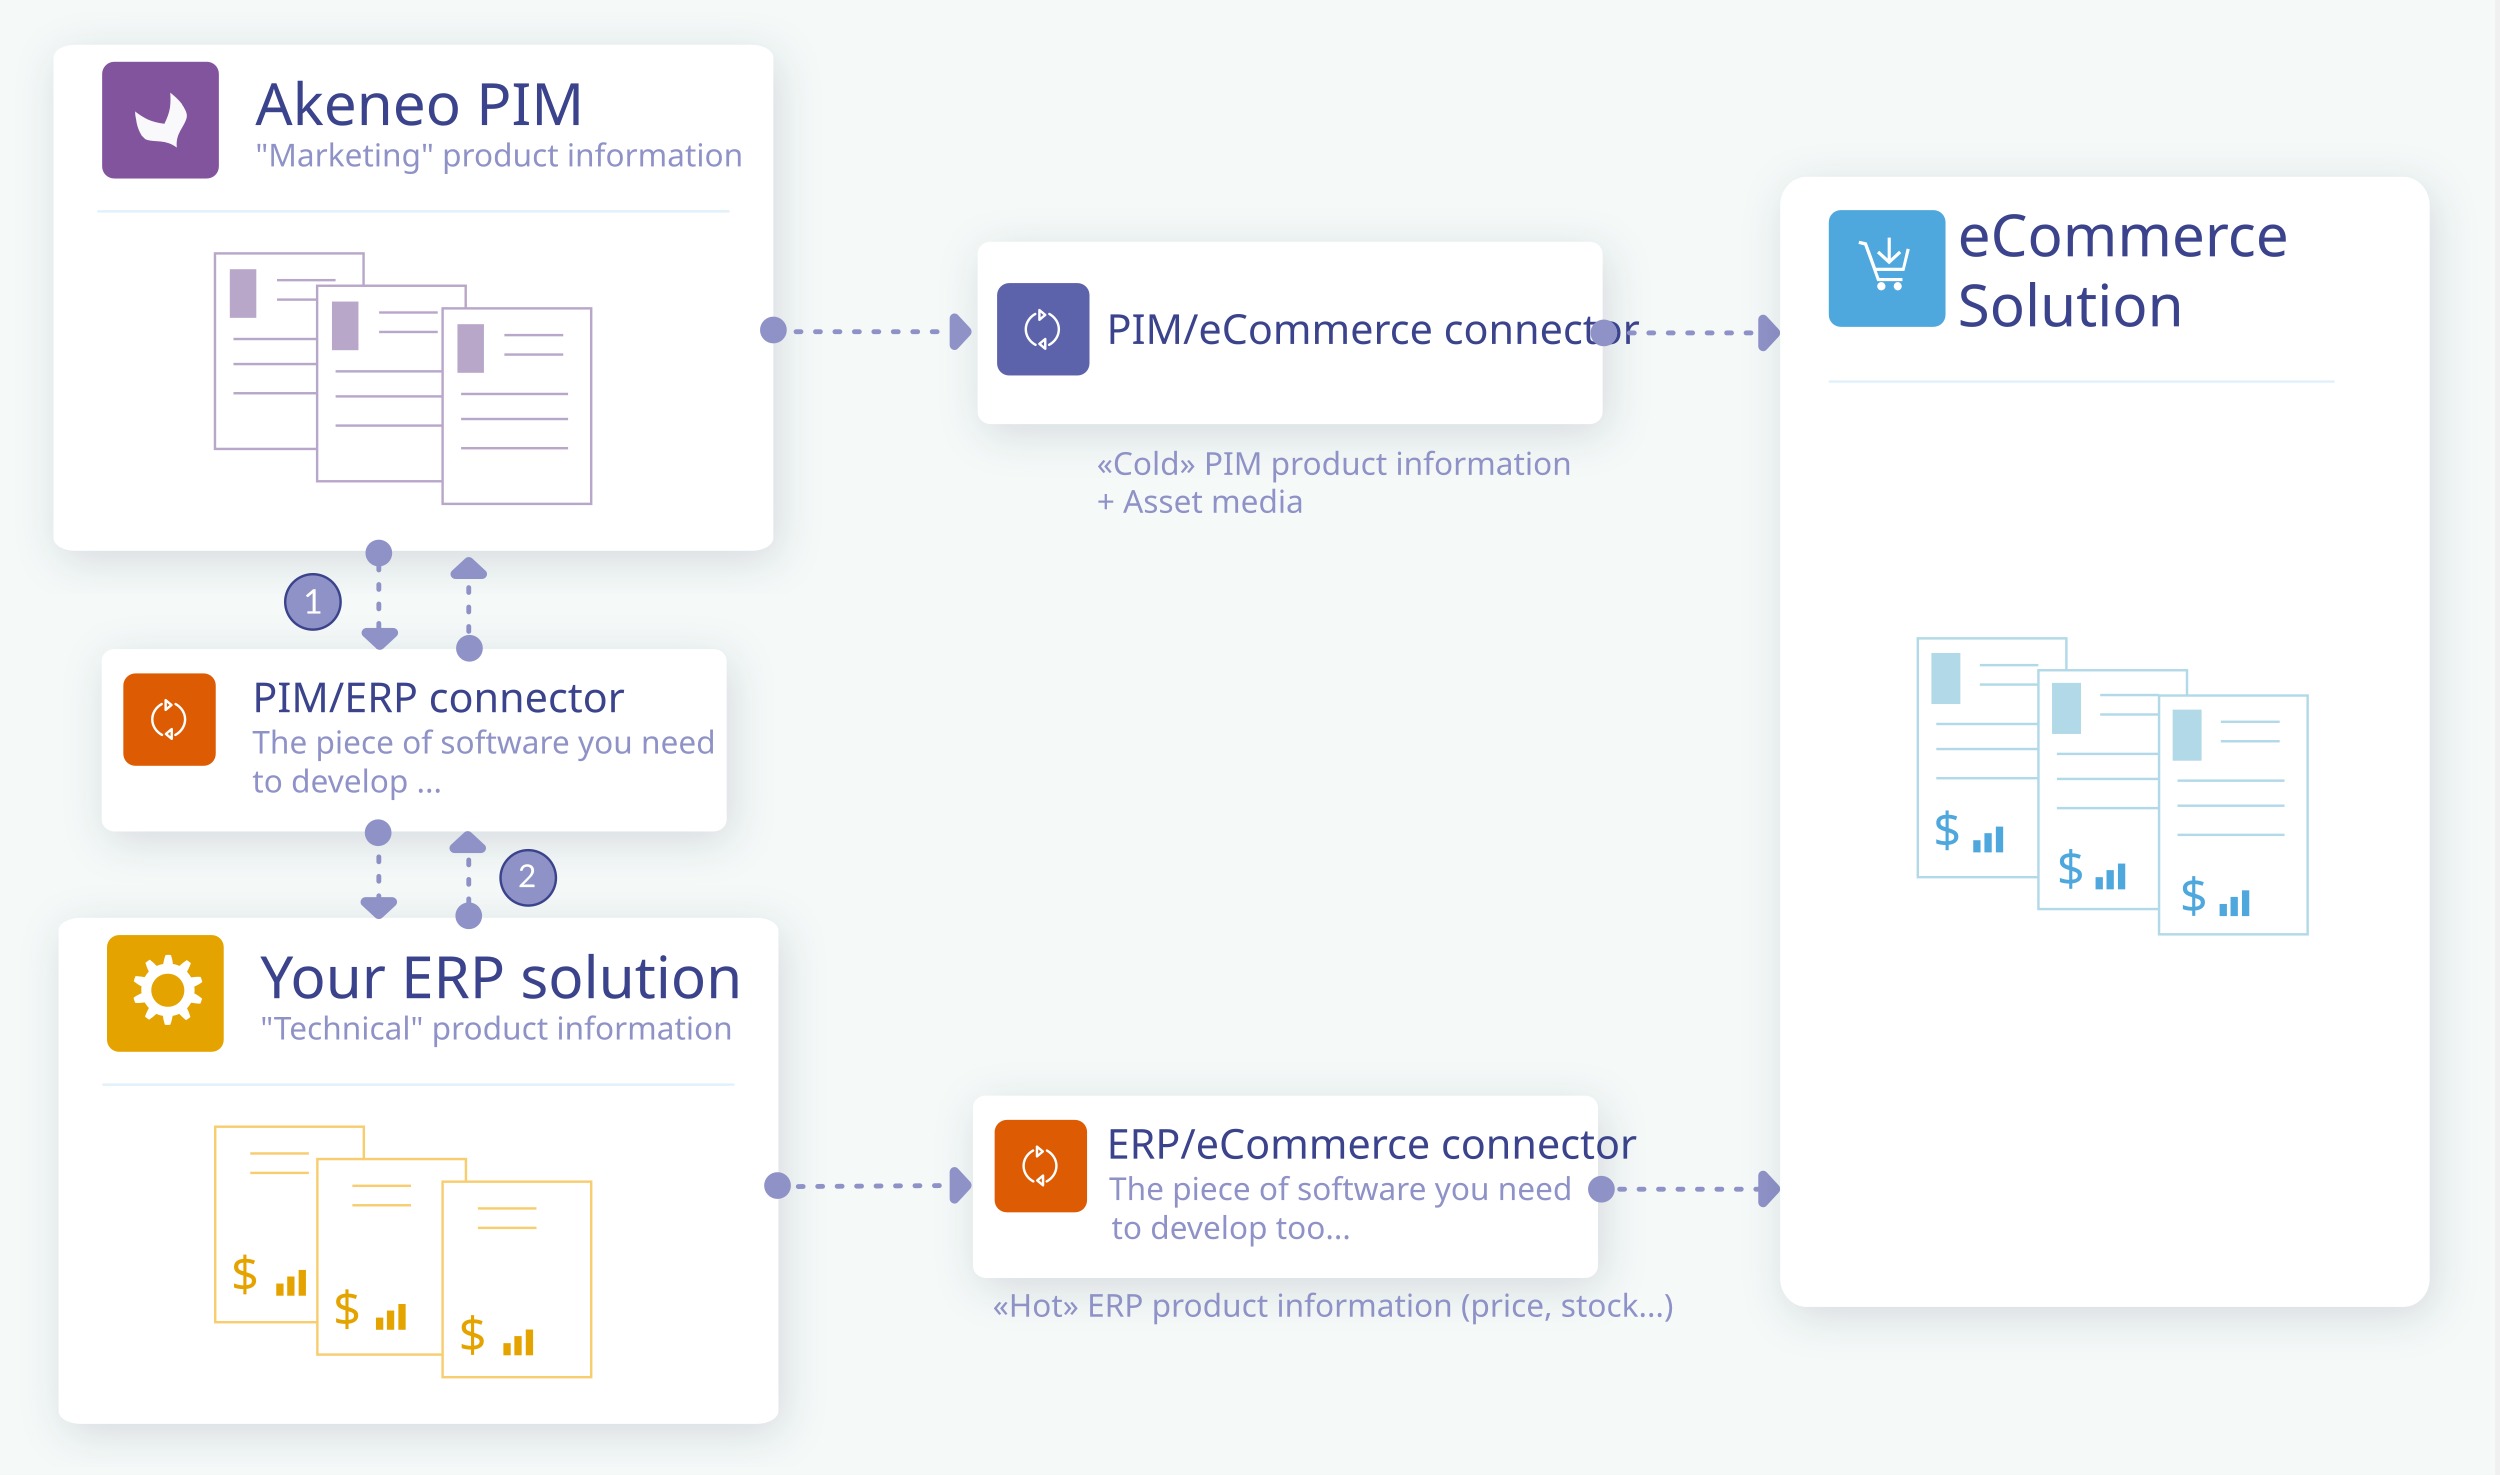
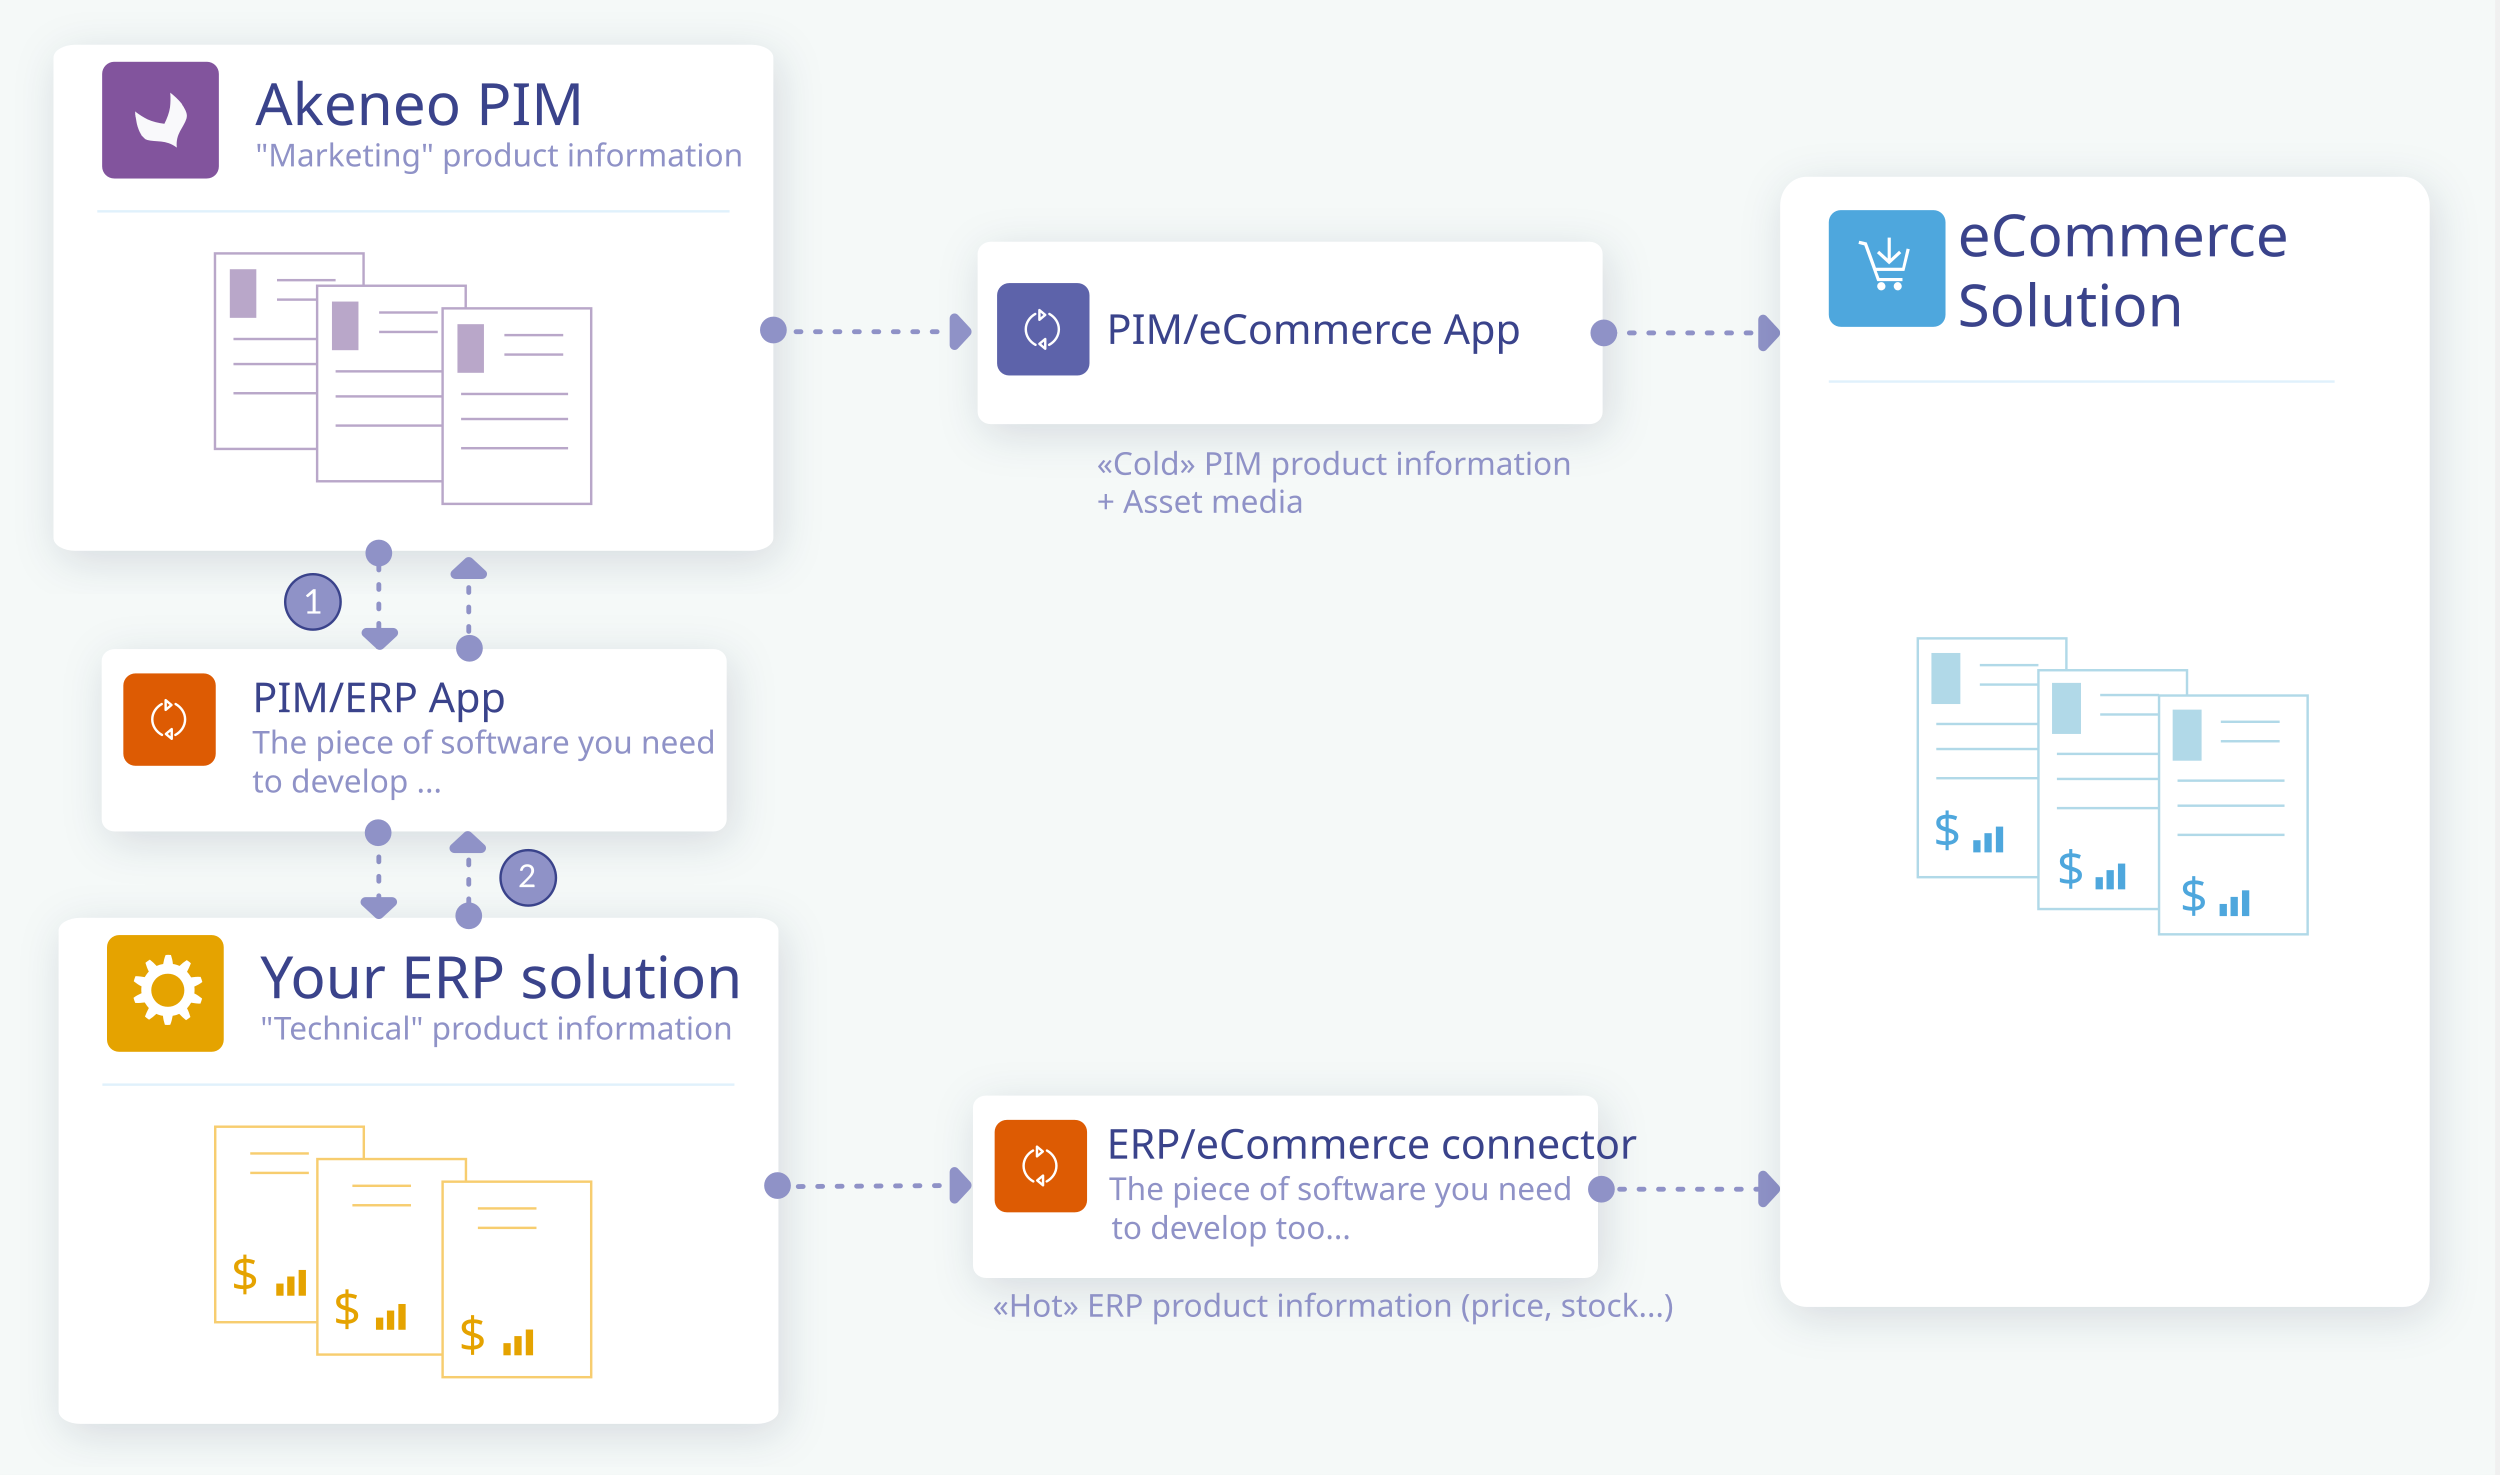
<svg xmlns="http://www.w3.org/2000/svg" viewBox="0 0 1028 606.5" style="enable-background:new 0 0 1028 606.5;">
  <defs>
    <style type="text/css">
	.st0{fill-rule:evenodd;clip-rule:evenodd;fill:#F5F9F8;}
	.st1{filter:url(#i);}
	.st2{fill-rule:evenodd;clip-rule:evenodd;}
	.st3{fill-rule:evenodd;clip-rule:evenodd;fill:#FFFFFF;}
	.st4{fill-rule:evenodd;clip-rule:evenodd;fill:#5D63AA;}
	.st5{fill:none;stroke:#FFFFFF;stroke-linecap:round;stroke-linejoin:round;}
	.st6{fill:#8F92C7;}
	.st7{font-family:'Lato-Italic';}
	.st8{font-size:13px;}
	.st9{fill:#3A438B;}
	.st10{font-size:17px;}
	.st11{fill:none;stroke:#8F92C7;stroke-width:2;stroke-linecap:round;stroke-linejoin:round;stroke-dasharray:2,6;}
	.st12{fill-rule:evenodd;clip-rule:evenodd;fill:#8F92C7;}
	.st13{filter:url(#k);}
	.st14{fill-rule:evenodd;clip-rule:evenodd;fill:#82549D;}
	.st15{fill-rule:evenodd;clip-rule:evenodd;fill:#F9F9FB;}
	.st16{fill-rule:evenodd;clip-rule:evenodd;fill:#E0F1FC;}
	.st17{font-size:24px;}
	.st18{fill-rule:evenodd;clip-rule:evenodd;fill:#FFFFFF;stroke:#B9A7C9;stroke-miterlimit:10;}
	.st19{fill-rule:evenodd;clip-rule:evenodd;fill:#B9A7C9;stroke:#FFFFFF;stroke-miterlimit:10;}
	.st20{fill:#FFFFFF;stroke:#B9A7C9;stroke-miterlimit:10;}
	.st21{fill:none;stroke:#B9A7C9;stroke-miterlimit:10;}
	.st22{fill-rule:evenodd;clip-rule:evenodd;fill:#DD5B03;}
	.st23{fill-rule:evenodd;clip-rule:evenodd;fill:#E5A300;}
	.st24{fill-rule:evenodd;clip-rule:evenodd;fill:#FFFFFF;stroke:#F7CD6F;stroke-miterlimit:10;}
	.st25{fill:#FFFFFF;stroke:#F7CD6F;stroke-miterlimit:10;}
	.st26{fill:none;stroke:#F7CD6F;stroke-miterlimit:10;}
	.st27{fill:none;stroke:#E5A300;stroke-miterlimit:10;}
	.st28{fill-rule:evenodd;clip-rule:evenodd;fill:#F7CD6F;stroke:#FFFFFF;stroke-miterlimit:10;}
	.st29{fill:#E5A300;}
	.st30{font-family:'MyriadPro-Regular';}
	.st31{font-size:20px;}
	.st32{fill:#FFFFFF;}
	.st33{fill:none;stroke:#E5A300;stroke-width:3;stroke-miterlimit:10;}
	.st34{filter:url(#d);}
	.st35{fill-rule:evenodd;clip-rule:evenodd;fill:#4EA7DD;}
	.st36{enable-background:new    ;}
	.st37{fill-rule:evenodd;clip-rule:evenodd;fill:#FFFFFF;stroke:#B1D9E8;stroke-miterlimit:10;}
	.st38{fill-rule:evenodd;clip-rule:evenodd;fill:#B1D9E8;}
	.st39{fill:none;stroke:#B1D9E8;stroke-miterlimit:10;}
	.st40{fill:#4EA7DD;}
	.st41{fill:none;stroke:#4EA7DD;stroke-width:3;stroke-miterlimit:10;}
</style>
  </defs>
  <filter filterUnits="objectBoundingBox" height="177.3%" id="i" width="124.5%" x="-11.4%" y="-33.3%">
    <feOffset dx="2" dy="4" in="SourceAlpha" result="shadowOffsetOuter1" />
    <feGaussianBlur in="shadowOffsetOuter1" result="shadowBlurOuter1" stdDeviation="9" />
    <feColorMatrix in="shadowBlurOuter1" values="0 0 0 0 0.035 0 0 0 0 0.118 0 0 0 0 0.259 0 0 0 0.14 0" />
  </filter>
  <filter filterUnits="objectBoundingBox" height="114.7%" id="k" width="117.7%" x="-8.2%" y="-6.3%">
    <feOffset dx="2" dy="4" in="SourceAlpha" result="shadowOffsetOuter1" />
    <feGaussianBlur in="shadowOffsetOuter1" result="shadowBlurOuter1" stdDeviation="9" />
    <feColorMatrix in="shadowBlurOuter1" values="0 0 0 0 0.035 0 0 0 0 0.118 0 0 0 0 0.259 0 0 0 0.14 0" />
  </filter>
  <filter filterUnits="objectBoundingBox" height="114.7%" id="d" width="123.4%" x="-10.9%" y="-6.3%">
    <feOffset dx="2" dy="4" in="SourceAlpha" result="shadowOffsetOuter1" />
    <feGaussianBlur in="shadowOffsetOuter1" result="shadowBlurOuter1" stdDeviation="9" />
    <feColorMatrix in="shadowBlurOuter1" values="0 0 0 0 0.035 0 0 0 0 0.118 0 0 0 0 0.259 0 0 0 0.14 0" />
  </filter>
  <path class="st0" d="M -2 0 L 1026 0 L 1026 606.5 L -2 606.5 L -2 0 Z" />
  <g transform="matrix(1, 0, 0, 1, 1, 0)">
    <g transform="translate(347 219)">
      <g class="st1">
        <path id="j_3_" class="st2" d="M59.4-119.6h246.2c3,0,5.4,2.2,5.4,5v65c0,2.8-2.4,5-5.4,5H59.4c-3,0-5.4-2.2-5.4-5v-65 C54-117.3,56.4-119.6,59.4-119.6z" />
      </g>
      <g>
        <path id="j_1_" class="st3" d="M59.4-119.6h246.2c3,0,5.4,2.2,5.4,5v65c0,2.8-2.4,5-5.4,5H59.4c-3,0-5.4-2.2-5.4-5v-65 C54-117.3,56.4-119.6,59.4-119.6z" />
      </g>
    </g>
    <g transform="matrix(1, 0, 0, 1, 357, 236)">
      <path class="st4" d="M57-119.6h28c2.8,0,5,2.2,5,5v28c0,2.8-2.2,5-5,5H57c-2.8,0-5-2.2-5-5v-28C52-117.3,54.2-119.6,57-119.6z" />
      <path class="st5" d="M67.7-106.9c-2.3,1.3-3.9,3.6-3.9,6.3c0,2.7,1.6,5.1,4,6.4 M69.4-94.6l2.4,2v-4L69.4-94.6L69.4-94.6z M73.5-106.9c2.3,1.3,3.9,3.6,3.9,6.3c0,2.7-1.6,5.1-4,6.4 M71.8-106.5l-2.4,2v-4L71.8-106.5z" />
    </g>
-     <text class="st9 st7 st10" style="white-space: pre; font-size: 17px;" x="454" y="141.429">PIM/eCommerce connector</text>
+     <text class="st9 st7 st10" style="white-space: pre; font-size: 17px;" x="454" y="141.429">PIM/eCommerce App</text>
  </g>
  <g>
    <path class="st11" d="M662,136.9h65" />
    <circle class="st12" cx="659.5" cy="136.9" r="5.5" />
    <path class="st12" d="M723,142.3v-10.8c0-1.2,0.9-2.1,2-2.1c0.5,0,1,0.2,1.4,0.6l5,5.4c0.8,0.8,0.8,2.2,0,3l-5,5.4 c-0.7,0.8-1.9,0.8-2.7,0.1c0,0-0.1-0.1-0.1-0.1C723.2,143.4,723,142.9,723,142.3L723,142.3z" />
  </g>
  <g transform="matrix(1, 0, 0, 1, -18, -12)">
    <g transform="translate(654 34)">
      <g class="st13">
        <path id="l_3_" class="st2" d="M-605-3.6h278c5,0,9,2.4,9,5.3v197.5c0,2.9-4,5.3-9,5.3h-278c-5,0-9-2.4-9-5.3V1.7 C-614-1.2-610-3.6-605-3.6z" />
      </g>
      <g>
        <path id="l_1_" class="st3" d="M-605-3.6h278c5,0,9,2.4,9,5.3v197.5c0,2.9-4,5.3-9,5.3h-278c-5,0-9-2.4-9-5.3V1.7 C-614-1.2-610-3.6-605-3.6z" />
      </g>
    </g>
    <g transform="translate(674 54)">
      <path class="st14" d="M-609-16.6h38c2.8,0,5,2.2,5,5v38c0,2.8-2.2,5-5,5h-38c-2.8,0-5-2.2-5-5v-38C-614-14.3-611.8-16.6-609-16.6z " />
      <path class="st15" d="M-579.3,6.7c0-0.1,0-0.1,0-0.2c0-0.1,0.1-0.2,0.1-0.3c0.2-1.1-0.2-2.3-1-3.7c-0.1-0.1-0.2-0.2-0.2-0.4 c-0.1-0.2-0.3-0.4-0.4-0.6c0,0,0,0-0.1-0.1c0-0.1-0.1-0.1-0.1-0.2c0-0.1-0.1-0.1-0.1-0.2c0-0.1-0.1-0.1-0.1-0.2 c-0.1-0.1-0.1-0.1-0.1-0.2c0,0-0.1-0.1-0.1-0.1c-1.3-1.6-2.9-3.1-4.6-4.4c0.2,2.2,0.1,4.4-0.1,6.1c-0.3,2.1-1.2,4.5-2.3,6.7 c-2.5-0.3-4.9-0.9-6.9-1.8c-1.6-0.8-3.4-1.9-5.2-3.3l0.1,0.5c0,0.1,0,0.1,0,0.2c0,0.1,0,0.3,0,0.4c0,0.1,0,0.1,0,0.2 c0,0.1,0,0.3,0.1,0.4c0,0.1,0,0.1,0,0.2c0,0.2,0,0.3,0.1,0.5c0,0.2,0.1,0.4,0.1,0.6c0,0.2,0.1,0.4,0.1,0.5c0,0,0,0.1,0,0.1 c0,0.2,0.1,0.3,0.1,0.5c0,0,0,0.1,0,0.1c0.1,0.7,0.3,1.4,0.5,2.1c0.3,0.9,0.6,1.7,0.9,2.3c0.1,0.1,0.1,0.2,0.2,0.3 c0.1,0.1,0.1,0.2,0.1,0.3c0.1,0.1,0.1,0.2,0.2,0.3c0.1,0.1,0.2,0.2,0.2,0.4c0,0.1,0,0.1,0.1,0.1c0.1,0.1,0.2,0.2,0.3,0.3 c0.1,0.1,0.1,0.1,0.2,0.2l0.1,0.1c0,0,0.1,0.1,0.1,0.1l0.1,0.1c0,0,0.1,0.1,0.1,0.1c0,0,0.1,0.1,0.1,0.1c0,0,0.1,0.1,0.1,0.1 c0,0,0.1,0,0.1,0.1c0,0,0.1,0.1,0.1,0.1c0,0,0.1,0,0.1,0.1c0.1,0,0.1,0.1,0.2,0.1c0,0,0.1,0,0.1,0c0.1,0,0.2,0.1,0.2,0.1 c0.1,0,0.1,0,0.1,0.1c3.9,1.1,7.8-0.3,12.4,3.2C-583.9,12.9-580.5,10.6-579.3,6.7L-579.3,6.7z" />
    </g>
    <path class="st16" d="M58,98.4H318v1H58V98.4z" />
    <text transform="matrix(1 0 0 1 123 80.4292)" class="st6 st7 st8" style="white-space: pre;">"Marketing" product information</text>
    <text transform="matrix(1 0 0 1 123 63.4292)" class="st9 st7 st17" style="white-space: pre;">Akeneo PIM</text>
    <g>
      <rect x="106.4" y="116.2" class="st18" width="61.1" height="80.4" />
      <rect x="112" y="122.2" class="st19" width="11.9" height="21" />
      <line class="st20" x1="131.9" y1="127.2" x2="156" y2="127.2" />
      <line class="st20" x1="131.9" y1="135.2" x2="156" y2="135.2" />
      <line class="st21" x1="114" y1="151.4" x2="158" y2="151.4" />
      <line class="st21" x1="114" y1="161.7" x2="158" y2="161.7" />
      <line class="st21" x1="114" y1="173.7" x2="158" y2="173.7" />
    </g>
    <g>
      <rect x="148.4" y="129.5" class="st18" width="61.1" height="80.4" />
      <rect x="154" y="135.5" class="st19" width="11.9" height="21" />
      <line class="st20" x1="173.9" y1="140.5" x2="198" y2="140.5" />
      <line class="st20" x1="173.9" y1="148.5" x2="198" y2="148.5" />
      <line class="st21" x1="156" y1="164.7" x2="200" y2="164.7" />
      <line class="st21" x1="156" y1="175" x2="200" y2="175" />
      <line class="st21" x1="156" y1="187" x2="200" y2="187" />
    </g>
    <g>
      <rect x="200" y="138.8" class="st18" width="61.1" height="80.4" />
      <rect x="205.6" y="144.8" class="st19" width="11.9" height="21" />
      <line class="st20" x1="225.4" y1="149.8" x2="249.6" y2="149.8" />
      <line class="st20" x1="225.4" y1="157.8" x2="249.6" y2="157.8" />
      <line class="st21" x1="207.6" y1="174" x2="251.6" y2="174" />
      <line class="st21" x1="207.6" y1="184.3" x2="251.6" y2="184.3" />
      <line class="st21" x1="207.6" y1="196.3" x2="251.6" y2="196.3" />
    </g>
  </g>
  <g transform="matrix(1, 0, 0, 1, 0, 14)">
    <g transform="translate(347 219)">
      <g class="st1">
        <path id="j_3_" class="st2" d="M58.5,217.5h246.2c3,0,5.4,2.2,5.4,5v65c0,2.8-2.4,5-5.4,5H58.5c-3,0-5.4-2.2-5.4-5v-65 C53,219.7,55.5,217.5,58.5,217.5z" />
      </g>
      <g>
        <path id="j_2_" class="st3" d="M58.5,217.5h246.2c3,0,5.4,2.2,5.4,5v65c0,2.8-2.4,5-5.4,5H58.5c-3,0-5.4-2.2-5.4-5v-65 C53,219.7,55.5,217.5,58.5,217.5z" />
      </g>
    </g>
    <path class="st22" d="M414,446.5h28c2.8,0,5,2.2,5,5v28c0,2.8-2.2,5-5,5h-28c-2.8,0-5-2.2-5-5v-28C409,448.7,411.3,446.5,414,446.5 z" />
    <path class="st5" d="M424.8,459.1c-2.3,1.3-3.9,3.6-3.9,6.3c0,2.7,1.6,5.1,4,6.4 M426.5,471.4l2.4,2v-4L426.5,471.4L426.5,471.4z M430.5,459.1c2.3,1.3,3.9,3.6,3.9,6.3c0,2.7-1.6,5.1-4,6.4 M428.8,459.5l-2.4,2v-4L428.8,459.5z" />
    <text class="st6 st7 st8" style="white-space: pre; font-size: 13px;" x="456.039" y="479.458">The piece of software you need</text>
    <text class="st6 st7 st8" style="white-space: pre; font-size: 13px;" x="457.039" y="495.458">to develop too...</text>
    <text class="st9 st7 st10" style="white-space: pre; font-size: 17px;" x="455.039" y="462.458">ERP/eCommerce connector</text>
  </g>
  <g>
    <path class="st11" d="M 658 489 L 723 489" />
    <circle class="st12" cx="658.5" cy="489" r="5.5" />
    <path class="st12" d="M 723 494.3 L 723 483.5 C 723 482.3 723.9 481.4 725 481.4 C 725.5 481.4 726 481.6 726.4 482 L 731.4 487.4 C 732.2 488.2 732.2 489.6 731.4 490.4 L 726.4 495.8 C 725.7 496.6 724.5 496.6 723.7 495.9 C 723.7 495.9 723.6 495.8 723.6 495.8 C 723.2 495.4 723 494.9 723 494.3 L 723 494.3 Z" />
  </g>
  <g transform="matrix(1, 0, 0, 1, -16, 20)">
    <g transform="translate(654 34)">
      <g class="st13">
        <path id="l_3_" class="st2" d="M-604.9,323.4h278c5,0,9,2.4,9,5.3v197.5c0,2.9-4,5.3-9,5.3h-278c-5,0-9-2.4-9-5.3V328.7 C-614,325.8-609.9,323.4-604.9,323.4z" />
      </g>
      <g>
        <path id="l_2_" class="st3" d="M-604.9,323.4h278c5,0,9,2.4,9,5.3v197.5c0,2.9-4,5.3-9,5.3h-278c-5,0-9-2.4-9-5.3V328.7 C-614,325.8-609.9,323.4-604.9,323.4z" />
      </g>
    </g>
    <path class="st23" d="M65,364.5h38c2.8,0,5,2.2,5,5v38c0,2.8-2.2,5-5,5H65c-2.8,0-5-2.2-5-5v-38C60,366.7,62.3,364.5,65,364.5z" />
    <path class="st16" d="M58.1,425.5H318v1H58.1V425.5z" />
    <text transform="matrix(1 0 0 1 123.0385 407.4581)" class="st6 st7 st8" style="white-space: pre;">"Technical" product information</text>
    <text transform="matrix(1 0 0 1 123.0385 390.4581)" class="st9 st7 st17" style="white-space: pre;">Your ERP solution</text>
    <g>
      <rect x="104.5" y="443.3" class="st24" width="61.1" height="80.4" />
      <line class="st25" x1="118.9" y1="454.3" x2="143" y2="454.3" />
      <line class="st25" x1="118.9" y1="462.3" x2="143" y2="462.3" />
      <path class="st26" d="M156,478.5" />
      <path class="st26" d="M112,478.5" />
      <path class="st27" d="M156,488.8" />
      <path class="st27" d="M112,488.8" />
      <path class="st27" d="M156,500.8" />
      <path class="st27" d="M112,500.8" />
    </g>
    <g>
      <rect x="146.5" y="456.6" class="st24" width="61.1" height="80.4" />
      <line class="st25" x1="160.9" y1="467.6" x2="185" y2="467.6" />
      <line class="st25" x1="160.9" y1="475.6" x2="185" y2="475.6" />
      <path class="st21" d="M198,491.8" />
      <path class="st21" d="M198,502.1" />
      <path class="st21" d="M198,514.1" />
      <path class="st21" d="M154,514.1" />
    </g>
    <g>
      <rect x="198" y="465.9" class="st24" width="61.1" height="80.4" />
      <path class="st28" d="M215.5,471.9" />
      <path class="st28" d="M203.6,492.9" />
      <line class="st25" x1="212.5" y1="476.9" x2="236.6" y2="476.9" />
      <line class="st25" x1="212.5" y1="484.9" x2="236.6" y2="484.9" />
      <path class="st21" d="M249.6,501.1" />
      <path class="st21" d="M205.6,501.1" />
      <path class="st21" d="M249.6,511.4" />
      <path class="st21" d="M205.6,511.4" />
      <path class="st21" d="M249.6,523.4" />
      <path class="st21" d="M205.6,523.4" />
    </g>
    <text transform="matrix(1 0 0 1 111 511.0684)" class="st29 st30 st31" style="white-space: pre;">$</text>
    <text transform="matrix(1 0 0 1 152.976 525.3734)" class="st29 st30 st31" style="white-space: pre;">$</text>
    <text transform="matrix(1 0 0 1 204.6114 535.9581)" class="st29 st30 st31" style="white-space: pre;">$</text>
    <path class="st32" d="M84.1,372.7c-0.5,1.2-0.8,2.5-1,3.7c-0.5,0.1-0.9,0.2-1.4,0.3c-0.4,0.2-0.9,0.3-1.3,0.5 c-0.8-0.9-1.8-1.8-2.8-2.6c-0.6,0.4-1.2,0.8-1.8,1.3c0.4,1.3,0.8,2.5,1.4,3.6c-0.3,0.3-0.6,0.7-0.9,1.1c-0.3,0.4-0.5,0.8-0.8,1.2 c-1.2-0.2-2.5-0.4-3.8-0.4c-0.3,0.7-0.5,1.4-0.7,2.1c1,0.8,2.1,1.6,3.2,2.1c-0.1,0.5-0.1,1-0.1,1.4c0,0.5,0,1,0.1,1.4 c-1.1,0.5-2.3,1.1-3.3,1.9c0.2,0.7,0.4,1.4,0.7,2.1c1.3,0.1,2.6,0,3.9-0.2c0.3,0.4,0.5,0.8,0.8,1.2c0.3,0.4,0.6,0.8,0.9,1.1 c-0.6,1.1-1.1,2.2-1.6,3.5c0.5,0.5,1.1,0.9,1.7,1.3c1.1-0.7,2.1-1.5,3-2.4c0.4,0.2,0.9,0.4,1.3,0.5c0.5,0.1,0.9,0.3,1.4,0.3 c0.1,1.2,0.4,2.5,0.8,3.7c0.7,0.1,1.4,0.1,2.2,0c0.5-1.2,0.8-2.5,1-3.7c0.5-0.1,0.9-0.2,1.4-0.3c0.4-0.2,0.9-0.3,1.3-0.5 c0.8,0.9,1.8,1.8,2.8,2.6c0.6-0.4,1.2-0.8,1.8-1.3c-0.4-1.3-0.8-2.5-1.4-3.6c0.3-0.3,0.6-0.7,0.9-1.1c0.3-0.4,0.5-0.8,0.8-1.2 c1.2,0.2,2.5,0.4,3.8,0.4c0.3-0.7,0.5-1.4,0.7-2.1c-1-0.8-2.1-1.6-3.2-2.1c0.1-0.5,0.1-1,0.1-1.4c0-0.5,0-1-0.1-1.4 c1.1-0.5,2.3-1.1,3.3-1.9c-0.2-0.7-0.4-1.4-0.7-2.1c-1.3-0.1-2.6,0-3.9,0.2c-0.3-0.4-0.5-0.8-0.8-1.2c-0.3-0.4-0.6-0.8-0.9-1.1 c0.6-1.1,1.1-2.2,1.6-3.5c-0.5-0.5-1.1-0.9-1.7-1.3c-1.1,0.7-2.1,1.5-3,2.4c-0.4-0.2-0.9-0.4-1.3-0.5c-0.5-0.1-0.9-0.3-1.4-0.3 c-0.1-1.2-0.4-2.5-0.8-3.7C85.5,372.6,84.8,372.6,84.1,372.7z M87.1,380.7c1.3,0.4,2.6,1.3,3.4,2.5c0.8,1.1,1.3,2.5,1.3,4 c0,1.4-0.4,2.8-1.3,4c-0.8,1.2-2,2-3.4,2.5c-1.3,0.4-2.8,0.4-4.2,0c-1.3-0.4-2.6-1.3-3.4-2.5c-0.8-1.1-1.3-2.5-1.3-4 c0-1.4,0.4-2.8,1.3-4c0.8-1.2,2-2,3.4-2.5C84.3,380.3,85.8,380.3,87.1,380.7z" />
    <g>
      <line class="st33" x1="224.5" y1="537.3" x2="224.5" y2="532.3" />
      <line class="st33" x1="229" y1="537.3" x2="229" y2="529.4" />
      <line class="st33" x1="233.7" y1="537.3" x2="233.7" y2="526.7" />
    </g>
    <g>
      <line class="st33" x1="172.1" y1="526.8" x2="172.1" y2="521.8" />
      <line class="st33" x1="176.6" y1="526.8" x2="176.6" y2="518.9" />
      <line class="st33" x1="181.3" y1="526.8" x2="181.3" y2="516.2" />
    </g>
    <g>
      <line class="st33" x1="131.1" y1="512.8" x2="131.1" y2="507.8" />
      <line class="st33" x1="135.6" y1="512.8" x2="135.6" y2="504.9" />
      <line class="st33" x1="140.3" y1="512.8" x2="140.3" y2="502.2" />
    </g>
  </g>
  <g transform="matrix(1, 0, 0, 1, 43, 34)">
    <g class="st34">
      <path id="e_2_" class="st2" d="M699.8,38.7h245.5c5.9,0,10.8,5.3,10.8,11.8v441.1c0,6.5-4.8,11.8-10.8,11.8H699.8 c-5.9,0-10.8-5.3-10.8-11.8V50.5C689,44,693.8,38.7,699.8,38.7z" />
    </g>
    <g>
      <path id="e_1_" class="st3" d="M699.8,38.7h245.5c5.9,0,10.8,5.3,10.8,11.8v441.1c0,6.5-4.8,11.8-10.8,11.8H699.8 c-5.9,0-10.8-5.3-10.8-11.8V50.5C689,44,693.8,38.7,699.8,38.7z" />
    </g>
  </g>
  <path class="st35" d="M757,86.4h38c2.8,0,5,2.2,5,5v38c0,2.8-2.2,5-5,5h-38c-2.8,0-5-2.2-5-5v-38C752,88.6,754.2,86.4,757,86.4z" />
  <path class="st16" d="M752,156.4h208v1H752V156.4z" />
  <text transform="matrix(1, 0, 0, 1, 805.0012, 105.3979)" class="st36" style="white-space: pre;">
    <tspan x="0" y="0" class="st9 st7 st17">eCommerce</tspan>
    <tspan x="0" y="28.8" class="st9 st7 st17">Solution</tspan>
  </text>
  <g>
    <path class="st32" d="M783.1,111.4h-11.4l1.1,2.9h9.5v1.3h-10.4l-1.5-4.2h0l-3.8-10.5l-2.4-0.6l0.3-1.3l3.1,0.7l1.7,4.6l0,0 l2.1,5.8h10.8l1.8-7.9l1.3,0.3L783.1,111.4z M776.8,108.7l-5-4.6l0.9-1l3.5,3.2v-8.6h1.3v8.6l3.4-3.2l0.9,1L776.8,108.7z M772.4,116.5c-0.3,0.3-0.5,0.7-0.5,1.2c0,0.5,0.2,0.8,0.5,1.2c0.3,0.3,0.7,0.5,1.2,0.5c0.5,0,0.8-0.2,1.2-0.5 c0.3-0.3,0.5-0.7,0.5-1.2c0-0.4-0.2-0.8-0.5-1.2c-0.3-0.3-0.7-0.5-1.2-0.5C773.1,116,772.7,116.2,772.4,116.5z M779.2,116.5 c-0.3,0.3-0.5,0.7-0.5,1.2c0,0.5,0.2,0.8,0.5,1.2c0.3,0.3,0.7,0.5,1.2,0.5c0.5,0,0.8-0.2,1.1-0.5c0.3-0.3,0.5-0.7,0.5-1.2 c0-0.4-0.2-0.8-0.5-1.2c-0.3-0.3-0.7-0.5-1.1-0.5C779.9,116,779.5,116.2,779.2,116.5z" />
  </g>
  <rect x="788.6" y="262.5" class="st37" width="61.1" height="98.2" />
  <rect x="794.2" y="268.5" class="st38" width="11.9" height="21" />
  <line class="st39" x1="814.1" y1="273.5" x2="838.2" y2="273.5" />
  <line class="st39" x1="814.1" y1="281.5" x2="838.2" y2="281.5" />
  <line class="st39" x1="796.2" y1="297.7" x2="840.2" y2="297.7" />
  <line class="st39" x1="796.2" y1="308" x2="840.2" y2="308" />
  <line class="st39" x1="796.2" y1="320" x2="840.2" y2="320" />
  <rect x="838.2" y="275.6" class="st37" width="61.1" height="98.2" />
  <rect x="843.8" y="280.8" class="st38" width="11.9" height="21" />
  <line class="st39" x1="863.6" y1="285.8" x2="887.8" y2="285.8" />
  <line class="st39" x1="863.6" y1="293.8" x2="887.8" y2="293.8" />
  <line class="st39" x1="845.8" y1="310" x2="889.8" y2="310" />
  <line class="st39" x1="845.8" y1="320.3" x2="889.8" y2="320.3" />
  <line class="st39" x1="845.8" y1="332.3" x2="889.8" y2="332.3" />
  <rect x="887.8" y="286" class="st37" width="61.1" height="98.2" />
  <rect x="893.4" y="291.8" class="st38" width="11.9" height="21" />
  <line class="st39" x1="913.2" y1="296.8" x2="937.4" y2="296.8" />
  <line class="st39" x1="913.2" y1="304.8" x2="937.4" y2="304.8" />
  <line class="st39" x1="895.4" y1="321" x2="939.4" y2="321" />
  <line class="st39" x1="895.4" y1="331.3" x2="939.4" y2="331.3" />
  <line class="st39" x1="895.4" y1="343.3" x2="939.4" y2="343.3" />
  <text transform="matrix(1, 0, 0, 1, 794.9551, 348.458)" class="st40 st30 st31" style="white-space: pre;">$</text>
  <text transform="matrix(1, 0, 0, 1, 845.787, 364.3188)" class="st40 st30 st31" style="white-space: pre;">$</text>
  <text transform="matrix(1, 0, 0, 1, 896.3599, 375.458)" class="st40 st30 st31" style="white-space: pre;">$</text>
  <g>
    <g>
      <line class="st41" x1="812.9" y1="350.5" x2="812.9" y2="345.5" />
      <line class="st41" x1="817.5" y1="350.5" x2="817.5" y2="342.6" />
      <line class="st41" x1="822.2" y1="350.5" x2="822.2" y2="339.9" />
    </g>
  </g>
  <g>
    <g>
      <line class="st41" x1="863.2" y1="365.7" x2="863.2" y2="360.7" />
      <line class="st41" x1="867.7" y1="365.7" x2="867.7" y2="357.8" />
      <line class="st41" x1="872.4" y1="365.7" x2="872.4" y2="355.1" />
    </g>
  </g>
  <g>
    <g>
      <line class="st41" x1="914.2" y1="376.7" x2="914.2" y2="371.7" />
      <line class="st41" x1="918.7" y1="376.7" x2="918.7" y2="368.8" />
      <line class="st41" x1="923.4" y1="376.7" x2="923.4" y2="366.1" />
    </g>
  </g>
  <path class="st12" d="M 198.155 238.073 L 187.355 238.073 C 186.155 238.073 185.255 237.173 185.255 236.073 C 185.255 235.573 185.455 235.073 185.855 234.673 L 191.255 229.673 C 192.055 228.873 193.455 228.873 194.255 229.673 L 199.655 234.673 C 200.455 235.373 200.455 236.573 199.755 237.373 C 199.755 237.373 199.655 237.473 199.655 237.473 C 199.255 237.873 198.755 238.073 198.155 238.073 L 198.155 238.073 Z" />
  <circle class="st12" cx="192.755" cy="376.573" r="5.5" />
  <g>
    <path class="st12" d="M390.5,141.8V131c0-1.2,0.9-2.1,2-2.1c0.5,0,1,0.2,1.4,0.6l5,5.4c0.8,0.8,0.8,2.2,0,3l-5,5.4 c-0.7,0.8-1.9,0.8-2.7,0.1c0,0-0.1-0.1-0.1-0.1C390.7,142.9,390.5,142.4,390.5,141.8L390.5,141.8z" />
    <path class="st11" d="M 319.34 136.4 L 388.5 136.4" style="" />
    <circle class="st12" cx="318.02" cy="135.699" r="5.5" />
  </g>
  <g transform="matrix(1, 0, 0, 1, 0, 14)">
    <path class="st12" d="M390.5,478.8v-10.8c0-1.2,0.9-2.1,2-2.1c0.5,0,1,0.2,1.4,0.6l5,5.4c0.8,0.8,0.8,2.2,0,3l-5,5.4 c-0.7,0.8-1.9,0.8-2.7,0.1c0,0-0.1-0.1-0.1-0.1C390.7,479.9,390.5,479.4,390.5,478.8L390.5,478.8z" />
    <path class="st11" d="M 320.252 473.962 L 388.5 473.5" />
    <circle class="st12" cx="319.721" cy="473.5" r="5.5" />
  </g>
  <path class="st11" d="M 192.755 371.623 L 192.755 234.358" style="" />
  <text transform="matrix(1, 0, 0, 1, 408.1916, 541.4364)" class="st6 st7 st8" style="white-space: pre;">«Hot» ERP product information (price, stock...)</text>
  <text class="st36" style="white-space: pre;" x="451.005" y="195.254">
    <tspan x="451.005" y="195.254" class="st6 st7 st8" style="font-size: 13px; word-spacing: 0px;">«Cold» PIM product information</tspan>
    <tspan x="451.005" y="210.854" class="st6 st7 st8" style="font-size: 13px; word-spacing: 0px;">+ Asset media</tspan>
  </text>
  <path class="st11" d="M 155.775 369.624 L 155.775 232.359" style="" transform="matrix(-1, 0, 0, -1, 311.55, 601.983)" />
  <g transform="matrix(1, 0, 0, 1, -358.2865, -169.6007)">
    <g transform="translate(347 219)">
      <g class="st1">
        <path id="path-1" class="st2" d="M58.5,217.5h246.2c3,0,5.4,2.2,5.4,5v65c0,2.8-2.4,5-5.4,5H58.5c-3,0-5.4-2.2-5.4-5v-65 C53,219.7,55.5,217.5,58.5,217.5z" />
      </g>
      <g>
        <path id="path-2" class="st3" d="M58.5,217.5h246.2c3,0,5.4,2.2,5.4,5v65c0,2.8-2.4,5-5.4,5H58.5c-3,0-5.4-2.2-5.4-5v-65 C53,219.7,55.5,217.5,58.5,217.5z" />
      </g>
    </g>
    <path class="st22" d="M414,446.5h28c2.8,0,5,2.2,5,5v28c0,2.8-2.2,5-5,5h-28c-2.8,0-5-2.2-5-5v-28C409,448.7,411.3,446.5,414,446.5 z" />
    <path class="st5" d="M424.8,459.1c-2.3,1.3-3.9,3.6-3.9,6.3c0,2.7,1.6,5.1,4,6.4 M426.5,471.4l2.4,2v-4L426.5,471.4L426.5,471.4z M430.5,459.1c2.3,1.3,3.9,3.6,3.9,6.3c0,2.7-1.6,5.1-4,6.4 M428.8,459.5l-2.4,2v-4L428.8,459.5z" />
    <text transform="matrix(1 0 0 1 462.0385 479.4581)" class="st6 st7 st8" style="white-space: pre;">The piece of software you need</text>
    <text transform="matrix(1 0 0 1 462.0385 495.4581)" class="st6 st7 st8" style="white-space: pre;">to develop ...</text>
-     <text transform="matrix(1 0 0 1 462.0385 462.4581)" class="st9 st7 st10" style="white-space: pre;">PIM/ERP connector</text>
+     <text transform="matrix(1 0 0 1 462.0385 462.4581)" class="st9 st7 st10" style="white-space: pre;">PIM/ERP App</text>
  </g>
  <path class="st12" d="M 197.734 350.772 L 186.934 350.772 C 185.734 350.772 184.834 349.872 184.834 348.772 C 184.834 348.272 185.034 347.772 185.434 347.372 L 190.834 342.372 C 191.634 341.572 193.034 341.572 193.834 342.372 L 199.234 347.372 C 200.034 348.072 200.034 349.272 199.334 350.072 C 199.334 350.072 199.234 350.172 199.234 350.172 C 198.834 350.572 198.334 350.772 197.734 350.772 L 197.734 350.772 Z" />
  <circle class="st12" cx="193.038" cy="266.574" r="5.5" />
  <path class="st12" d="M 161.161 377.909 L 150.361 377.909 C 149.161 377.909 148.261 377.009 148.261 375.909 C 148.261 375.409 148.461 374.909 148.861 374.509 L 154.261 369.509 C 155.061 368.709 156.461 368.709 157.261 369.509 L 162.661 374.509 C 163.461 375.209 163.461 376.409 162.761 377.209 C 162.761 377.209 162.661 377.309 162.661 377.309 C 162.261 377.709 161.761 377.909 161.161 377.909 L 161.161 377.909 Z" transform="matrix(-1, 0, 0, -1, 311.5351, 746.818)" />
  <circle class="st12" cx="-155.775" cy="-227.41" r="5.5" transform="matrix(-1, 0, 0, -1, 0, 0)" />
  <path class="st12" d="M 161.582 267.21 L 150.782 267.21 C 149.582 267.21 148.682 266.31 148.682 265.21 C 148.682 264.71 148.882 264.21 149.282 263.81 L 154.682 258.81 C 155.482 258.01 156.882 258.01 157.682 258.81 L 163.082 263.81 C 163.882 264.51 163.882 265.71 163.182 266.51 C 163.182 266.51 163.082 266.61 163.082 266.61 C 162.682 267.01 162.182 267.21 161.582 267.21 L 161.582 267.21 Z" transform="matrix(-1, 0, 0, -1, 312.3771, 525.42)" />
  <circle class="st12" cx="-155.492" cy="-342.409" r="5.5" transform="matrix(-1, 0, 0, -1, 0, 0)" />
  <g transform="matrix(1, 0, 0, 1, 5, 8)">
    <circle style="stroke: rgb(58, 67, 139); fill: rgb(143, 146, 199);" cx="123.667" cy="239.504" r="11.396" />
    <path d="M 121.39 244.319 L 121.39 243.369 L 123.55 243.369 L 123.55 236.529 C 123.55 236.322 123.557 236.116 123.57 235.909 L 121.77 237.439 C 121.723 237.472 121.677 237.499 121.63 237.519 C 121.583 237.532 121.54 237.539 121.5 237.539 C 121.433 237.539 121.37 237.526 121.31 237.499 C 121.257 237.466 121.217 237.429 121.19 237.389 L 120.79 236.849 L 123.78 234.269 L 124.79 234.269 L 124.79 243.369 L 126.76 243.369 L 126.76 244.319 L 121.39 244.319 Z" transform="matrix(1, 0, 0, 1, 0, 0)" style="fill: rgb(255, 255, 255); white-space: pre;" />
  </g>
  <g transform="matrix(1, 0, 0, 1, 93.54353, 121.4755)">
    <circle style="stroke: rgb(58, 67, 139); fill: rgb(143, 146, 199);" cx="123.667" cy="239.504" r="11.396" />
    <path d="M 123.29 233.899 C 123.683 233.899 124.05 233.959 124.39 234.079 C 124.737 234.192 125.033 234.362 125.28 234.589 C 125.527 234.809 125.723 235.079 125.87 235.399 C 126.01 235.719 126.08 236.082 126.08 236.489 C 126.08 236.836 126.03 237.159 125.93 237.459 C 125.823 237.752 125.68 238.036 125.5 238.309 C 125.327 238.576 125.123 238.836 124.89 239.089 C 124.657 239.342 124.41 239.602 124.15 239.869 L 121.7 242.379 C 121.873 242.332 122.05 242.292 122.23 242.259 C 122.403 242.232 122.573 242.219 122.74 242.219 L 125.86 242.219 C 125.987 242.219 126.087 242.256 126.16 242.329 C 126.233 242.402 126.27 242.499 126.27 242.619 L 126.27 243.319 L 120.06 243.319 L 120.06 242.919 C 120.06 242.839 120.073 242.756 120.1 242.669 C 120.133 242.582 120.187 242.502 120.26 242.429 L 123.25 239.429 C 123.497 239.182 123.72 238.942 123.92 238.709 C 124.127 238.476 124.303 238.242 124.45 238.009 C 124.59 237.776 124.7 237.539 124.78 237.299 C 124.86 237.059 124.9 236.802 124.9 236.529 C 124.9 236.256 124.857 236.016 124.77 235.809 C 124.683 235.602 124.563 235.432 124.41 235.299 C 124.257 235.166 124.08 235.066 123.88 234.999 C 123.673 234.932 123.453 234.899 123.22 234.899 C 122.987 234.899 122.77 234.932 122.57 234.999 C 122.37 235.066 122.193 235.162 122.04 235.289 C 121.887 235.409 121.757 235.556 121.65 235.729 C 121.543 235.896 121.47 236.082 121.43 236.289 C 121.397 236.416 121.343 236.506 121.27 236.559 C 121.203 236.612 121.113 236.639 121 236.639 C 120.98 236.639 120.957 236.639 120.93 236.639 C 120.903 236.639 120.877 236.636 120.85 236.629 L 120.24 236.529 C 120.307 236.102 120.427 235.726 120.6 235.399 C 120.773 235.072 120.993 234.799 121.26 234.579 C 121.527 234.359 121.83 234.189 122.17 234.069 C 122.517 233.956 122.89 233.899 123.29 233.899 Z" transform="matrix(1, 0, 0, 1, 0, 0)" style="fill: rgb(255, 255, 255); white-space: pre;" />
  </g>
</svg>
